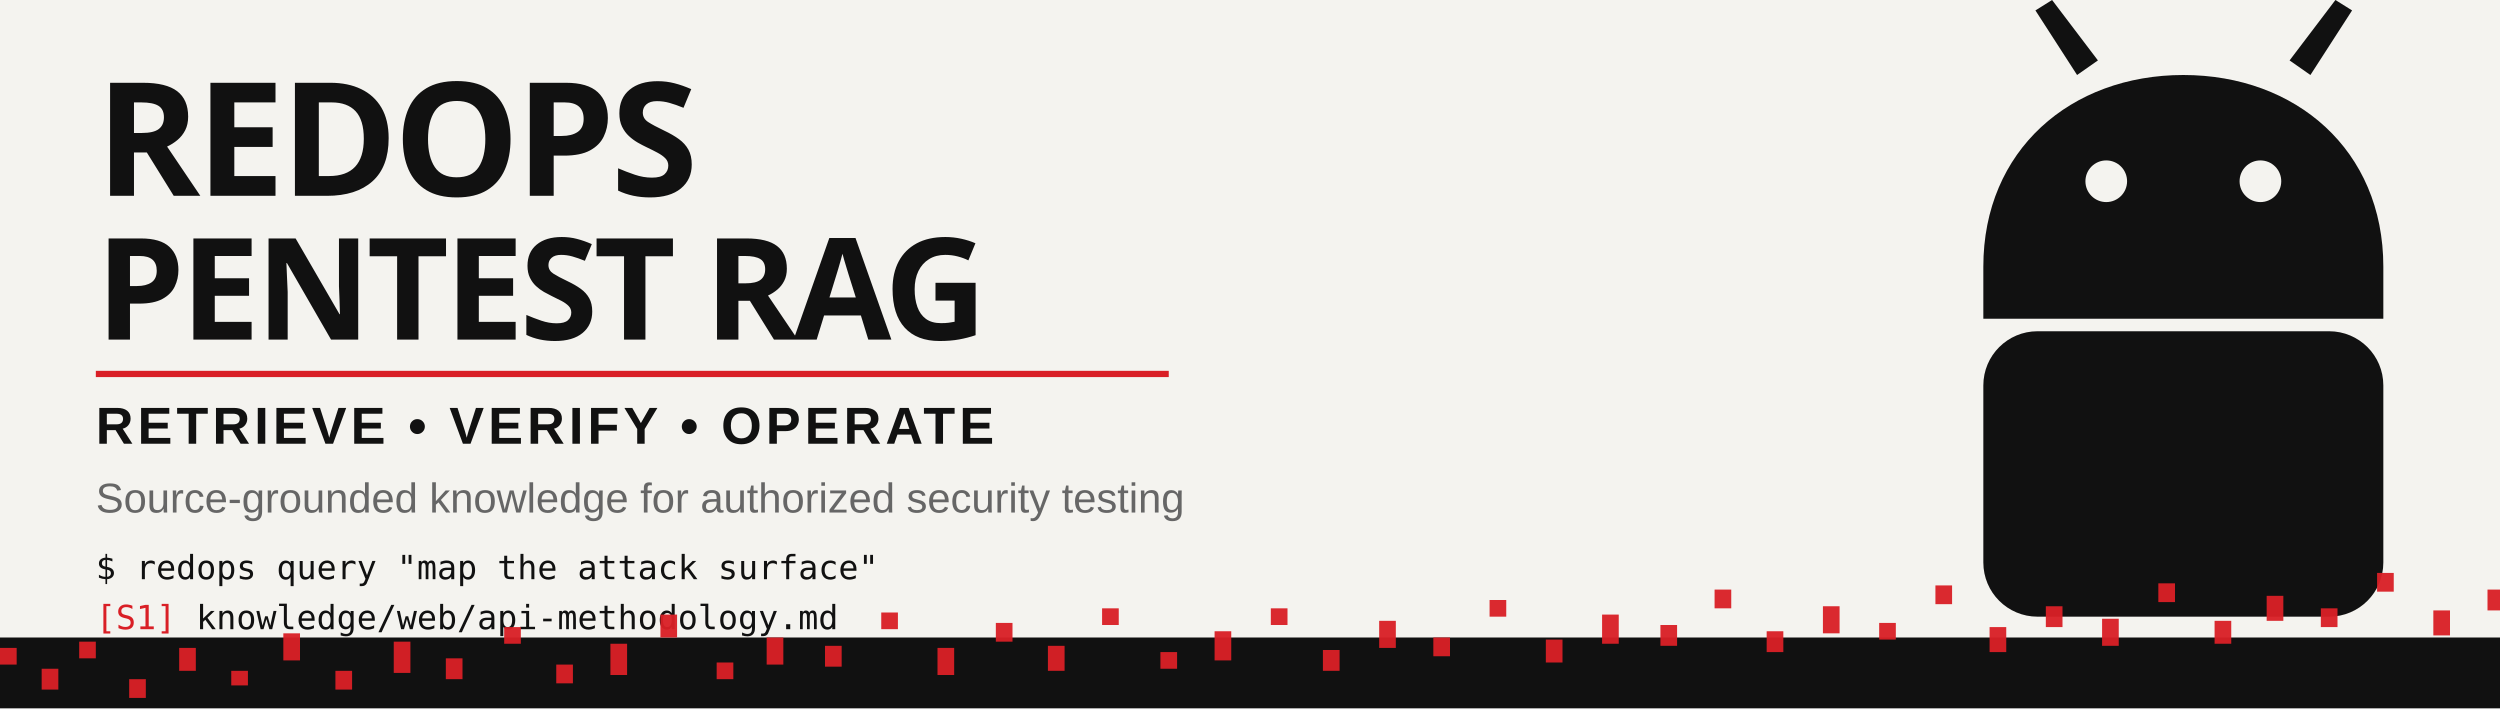
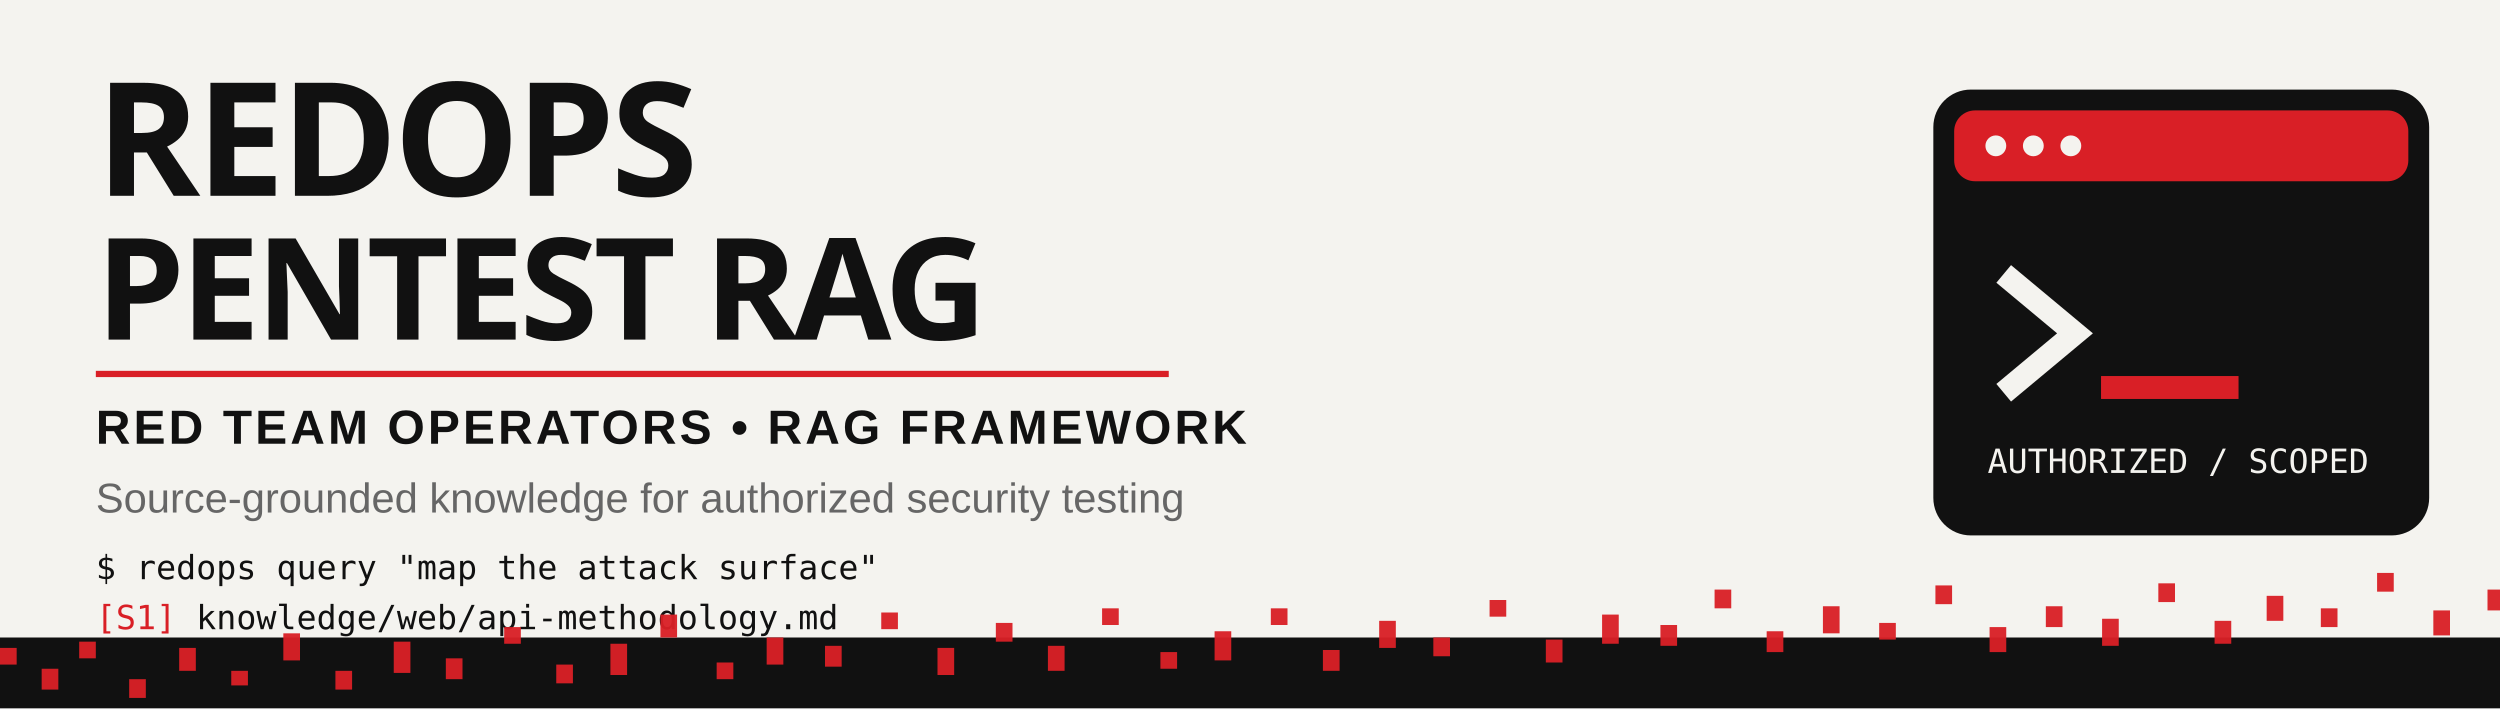
<svg xmlns="http://www.w3.org/2000/svg" width="1200" height="340" viewBox="0 0 1200 340" role="img" aria-labelledby="title desc">
  <rect width="1200" height="340" fill="#f4f3ef" />
  <g fill="#111111" font-family="Arial Black, Impact, sans-serif" font-weight="900">
    <text x="46" y="94" font-size="76" letter-spacing="-2">REDOPS</text>
    <text x="46" y="163" font-size="68" letter-spacing="-2">PENTEST RAG</text>
  </g>
  <rect x="46" y="178" width="515" height="3" fill="#d91f26" />
-   <text x="46" y="213" fill="#111111" font-family="Arial, sans-serif" font-size="25" font-weight="700" letter-spacing="2">RETRIEVE • VERIFY • OPERATE</text>
+   <text x="46" y="213" fill="#111111" font-family="Arial, sans-serif" font-size="23" font-weight="700" letter-spacing="1.5">RED TEAM OPERATORS • RAG FRAMEWORK</text>
  <text x="46" y="246" fill="#666666" font-family="Arial, sans-serif" font-size="20">Source-grounded knowledge for authorized security testing</text>
  <g fill="#111111" font-family="monospace" font-size="16">
    <text x="46" y="278">$ redops query "map the attack surface"</text>
    <text x="46" y="302">
      <tspan fill="#d91f26">[S1]</tspan> knowledge/web/api-methodology.md</text>
  </g>
-   <g transform="translate(952,36)" fill="#111111">
-     <path d="M0 92c0-56 42-92 96-92s96 36 96 92v25H0z" />
-     <rect y="123" width="192" height="137" rx="26" />
-     <circle cx="59" cy="51" r="10" fill="#f4f3ef" />
-     <circle cx="133" cy="51" r="10" fill="#f4f3ef" />
-     <path d="M45 0 25-31l8-5 22 29zm102-7 22-29 8 5-20 31z" />
+   <g transform="translate(928,43)" fill="#111111">
+     <rect width="238" height="214" rx="18" />
+     <rect x="10" y="10" width="218" height="34" rx="10" fill="#d91f26" />
+     <circle cx="30" cy="27" r="5" fill="#f4f3ef" />
+     <circle cx="48" cy="27" r="5" fill="#f4f3ef" />
+     <circle cx="66" cy="27" r="5" fill="#f4f3ef" />
+     <path d="M38 92 68 117 38 142" fill="none" stroke="#f4f3ef" stroke-width="11" stroke-linecap="square" />
+     <path d="M86 143h55" fill="none" stroke="#d91f26" stroke-width="11" stroke-linecap="square" />
+     <text x="26" y="184" fill="#f4f3ef" font-family="monospace" font-size="16">AUTHORIZED / SCOPED</text>
  </g>
  <rect y="306" width="1200" height="34" fill="#111111" />
  <path d="M0 311h8v8H0zm20 10h8v10h-8zm18-13h8v8h-8zm24 18h8v9h-8zm24-15h8v11h-8zm25 11h8v7h-8zm25-18h8v13h-8zm25 18h8v9h-8zm28-14h8v15h-8zm25 8h8v10h-8zm28-15h8v8h-8zm25 18h8v9h-8zm26-10h8v15h-8zm24-14h8v11h-8zm27 23h8v8h-8zm24-12h8v13h-8zm28 4h8v10h-8zm27-16h8v8h-8zm27 17h8v13h-8zm28-12h8v9h-8zm25 11h8v12h-8zm26-18h8v8h-8zm28 21h8v8h-8zm26-10h8v14h-8zm27-11h8v8h-8zm25 20h8v10h-8zm27-14h8v13h-8zm26 8h8v9h-8zm27-18h8v8h-8zm27 19h8v11h-8zm27-12h8v14h-8zm28 5h8v10h-8zm26-17h8v9h-8zm25 20h8v10h-8zm27-12h8v13h-8zm27 8h8v8h-8zm27-18h8v9h-8zm26 20h8v12h-8zm27-10h8v10h-8zm27 6h8v13h-8zm27-17h8v9h-8zm27 18h8v11h-8zm25-12h8v12h-8zm26 6h8v9h-8zm27-17h8v9h-8zm27 18h8v12h-8zm26-10h8v10h-8zm28 7h8v13h-8zm27-19h8v10h-8zm26 19h8v9h-8zm27-13h8v12h-8zm27 8h8v10h-8zm27-18h8v9h-8zm27 17h8v13h-8zm25-12h8v11h-8zm26 6h8v10h-8zm27-16h8v8h-8zm28 18h8v12h-8zm26-12h8v11h-8zm27 7h8v9h-8zm26-16h8v10h-8zm27 19h8v12h-8zm26-11h8v10h-8zm27 5h8v11h-8zm26-16h8v9h-8zm27 18h8v12h-8zm26-11h8v11h-8zm27 5h8v10h-8zm26-17h8v8h-8zm27 18h8v11h-8zm26-11h8v13h-8zm27 7h8v10h-8z" fill="#d91f26" opacity=".95" />
</svg>
